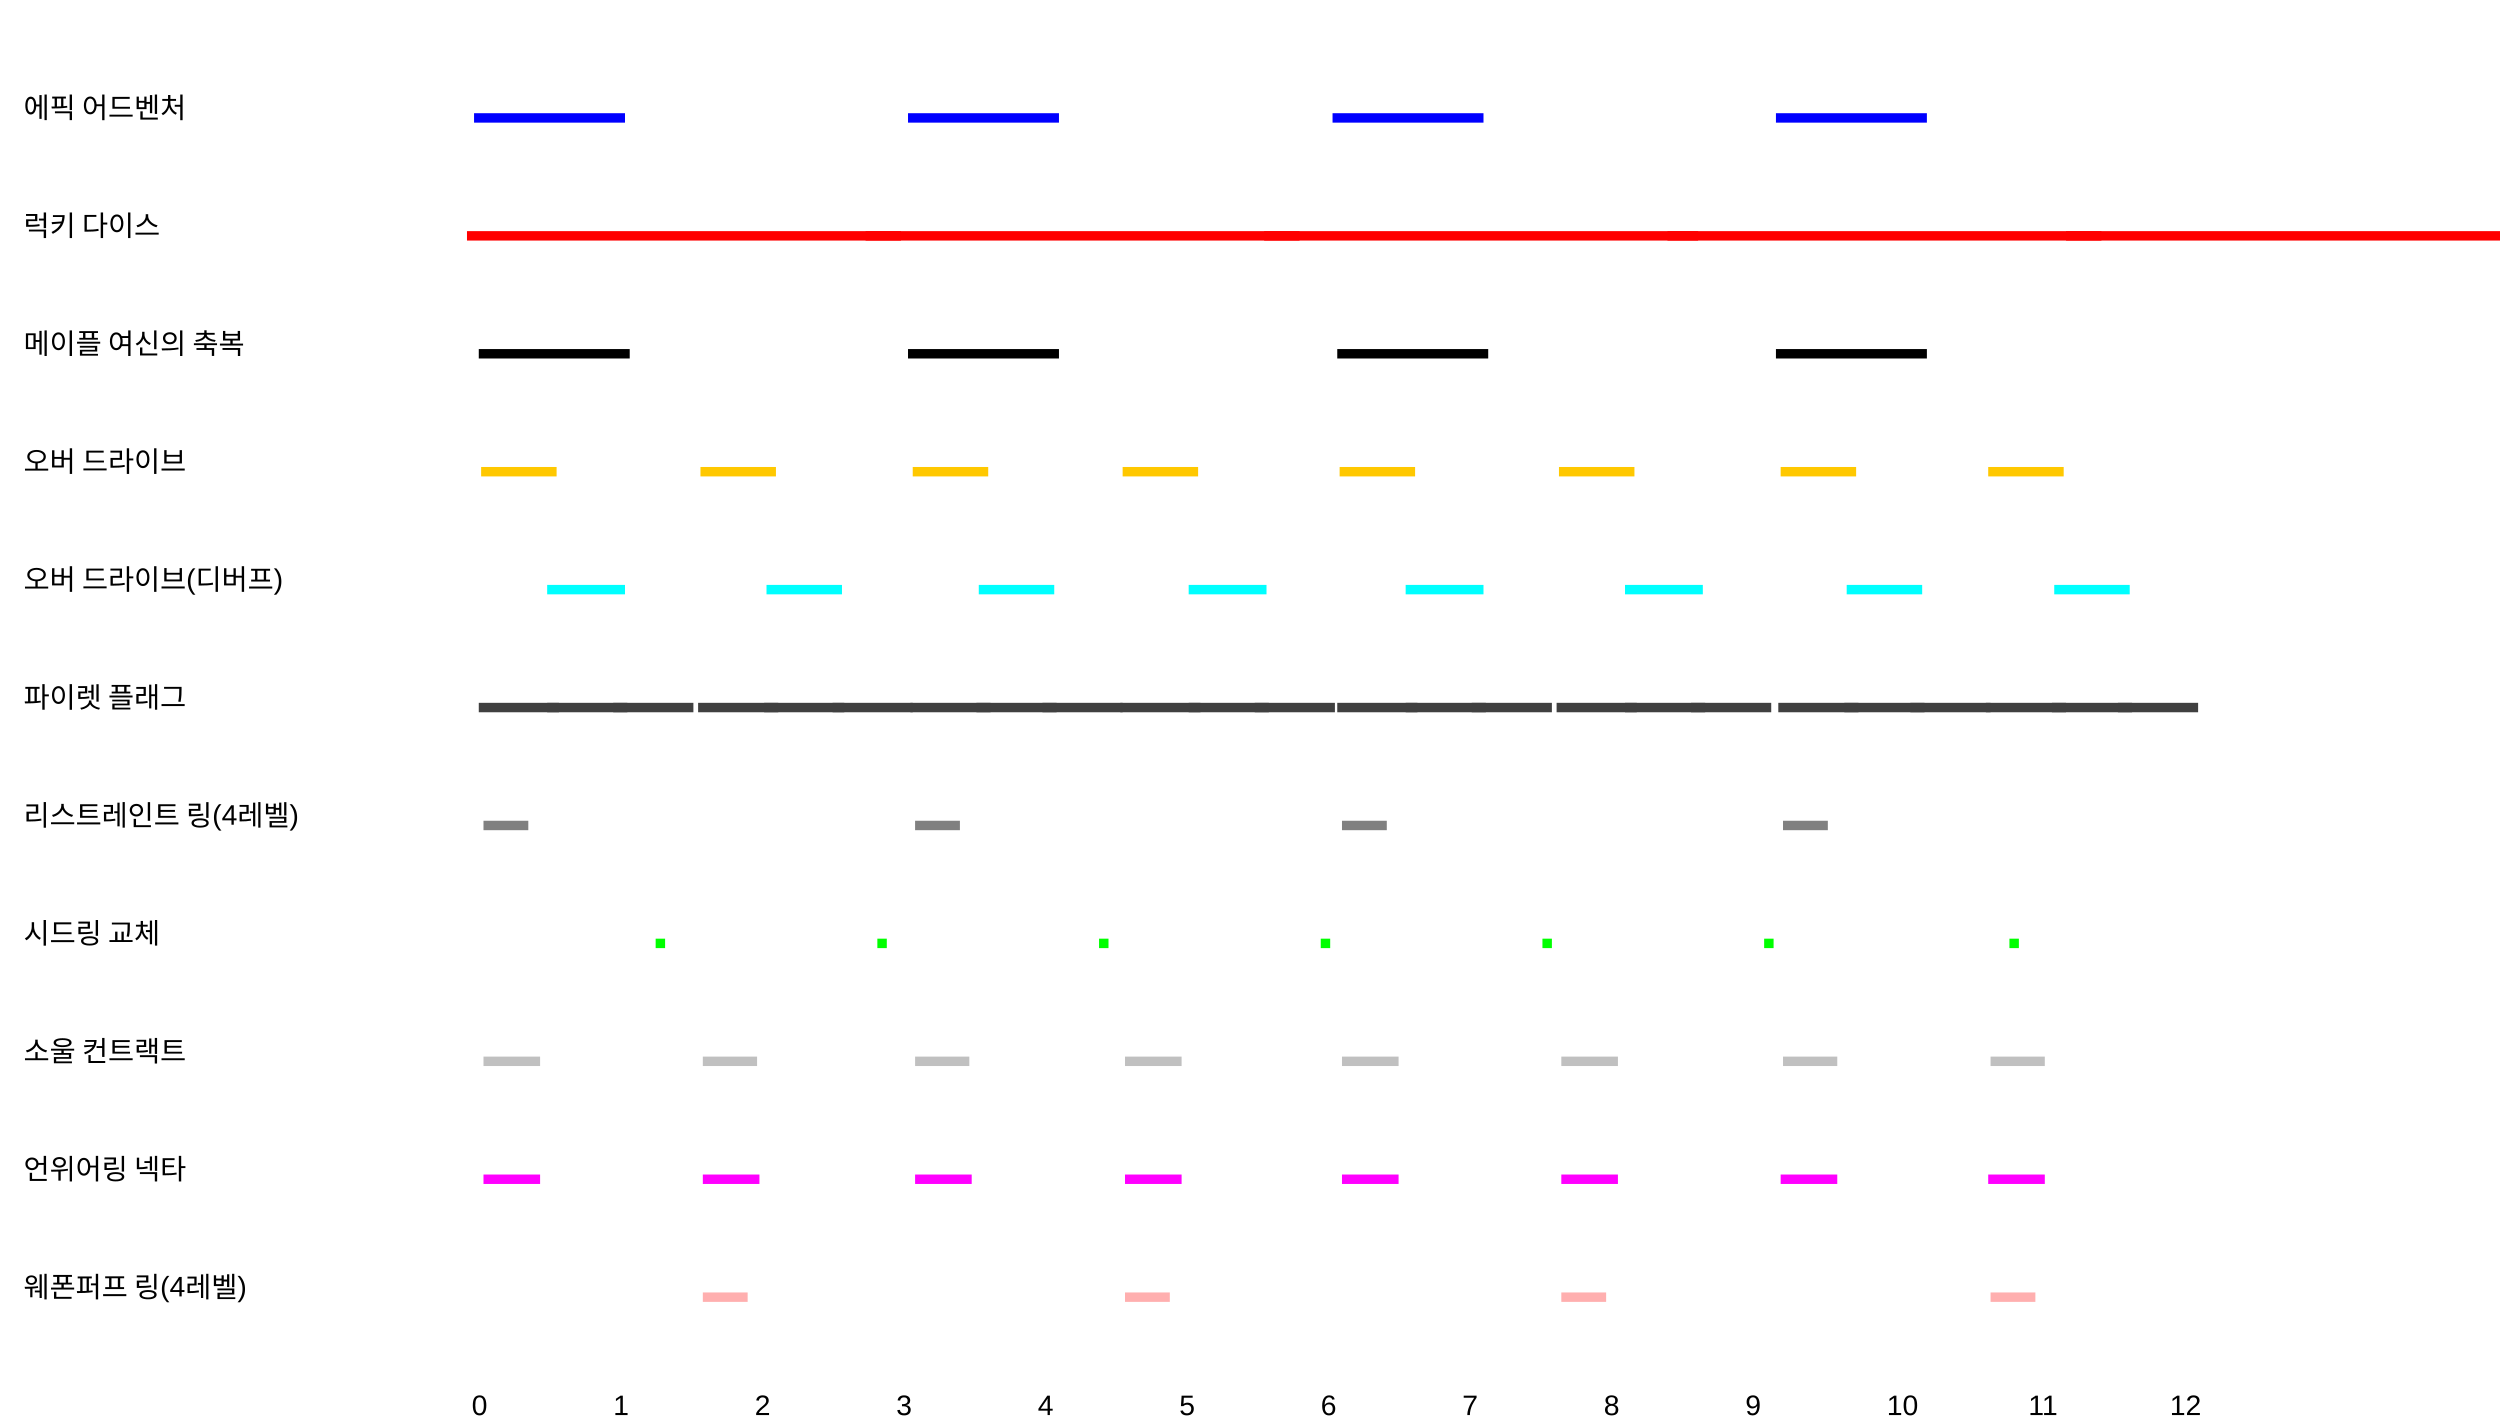
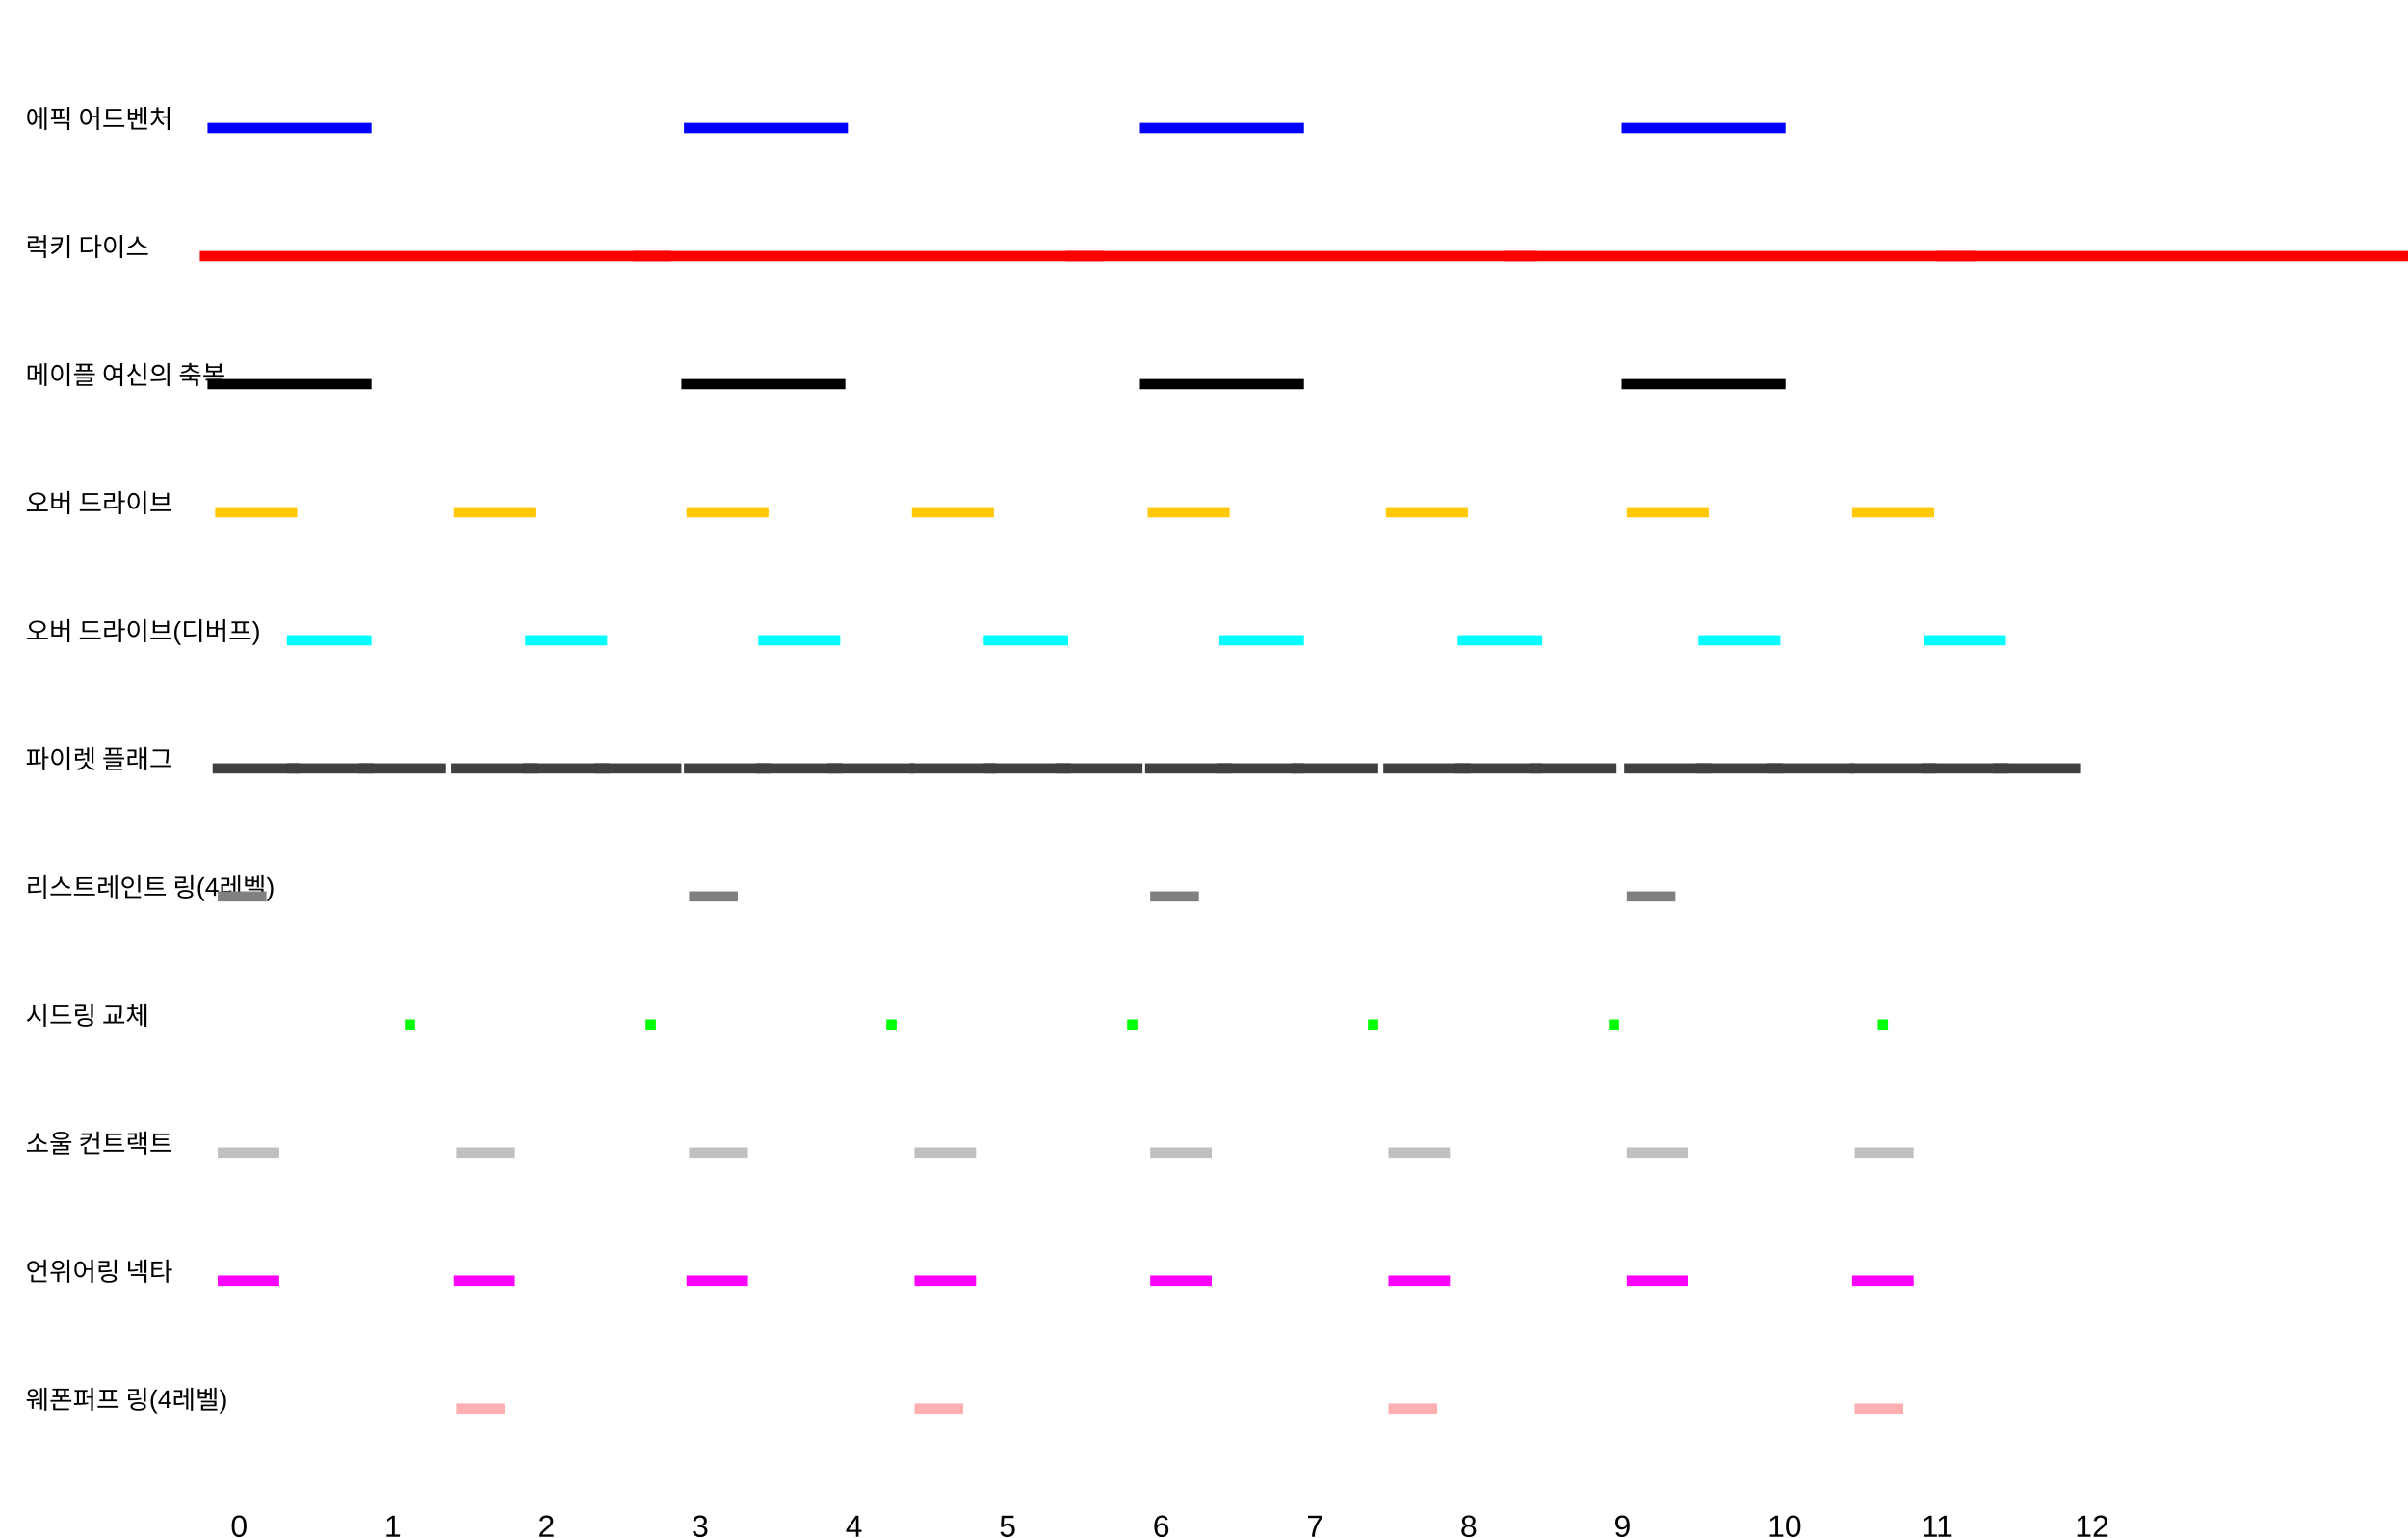
<svg xmlns="http://www.w3.org/2000/svg" style="fill-opacity:1; color-rendering:auto; color-interpolation:auto; text-rendering:auto; stroke:black; stroke-linecap:square; stroke-miterlimit:10; shape-rendering:auto; stroke-opacity:1; fill:black; stroke-dasharray:none; font-weight:normal; stroke-width:1; font-family:'Dialog'; font-style:normal; stroke-linejoin:miter; font-size:12px; stroke-dashoffset:0; image-rendering:auto;">
  <defs id="genericDefs" />
  <g>
-     <g style="font-family:'Arial';">
+     <g style="font-family:'Arial'; font-size:10px;">
      <text x="10" xml:space="preserve" y="50" style="stroke:none;">에픽 어드벤처</text>
-       <line x1="203" x2="263" y1="50" style="fill:none; stroke:blue; stroke-width:4;" y2="50" />
-       <line x1="387" x2="447" y1="50" style="fill:none; stroke:blue; stroke-width:4;" y2="50" />
-       <line x1="567" x2="627" y1="50" style="fill:none; stroke:blue; stroke-width:4;" y2="50" />
-       <line x1="755" x2="815" y1="50" style="fill:none; stroke:blue; stroke-width:4;" y2="50" />
+       <line x1="83" x2="143" y1="50" style="fill:none; stroke:blue; stroke-width:4;" y2="50" />
+       <line x1="269" x2="329" y1="50" style="fill:none; stroke:blue; stroke-width:4;" y2="50" />
+       <line x1="447" x2="507" y1="50" style="fill:none; stroke:blue; stroke-width:4;" y2="50" />
+       <line x1="635" x2="695" y1="50" style="fill:none; stroke:blue; stroke-width:4;" y2="50" />
      <text x="10" xml:space="preserve" y="100" style="stroke-width:4; stroke:none;">럭키 다이스</text>
-       <line x1="200" x2="380" y1="100" style="fill:none; stroke:red; stroke-width:4;" y2="100" />
-       <line x1="369" x2="549" y1="100" style="fill:none; stroke:red; stroke-width:4;" y2="100" />
-       <line x1="538" x2="718" y1="100" style="fill:none; stroke:red; stroke-width:4;" y2="100" />
-       <line x1="709" x2="889" y1="100" style="fill:none; stroke:red; stroke-width:4;" y2="100" />
-       <line x1="878" x2="1058" y1="100" style="fill:none; stroke:red; stroke-width:4;" y2="100" />
+       <line x1="80" x2="260" y1="100" style="fill:none; stroke:red; stroke-width:4;" y2="100" />
+       <line x1="249" x2="429" y1="100" style="fill:none; stroke:red; stroke-width:4;" y2="100" />
+       <line x1="418" x2="598" y1="100" style="fill:none; stroke:red; stroke-width:4;" y2="100" />
+       <line x1="589" x2="769" y1="100" style="fill:none; stroke:red; stroke-width:4;" y2="100" />
+       <line x1="758" x2="938" y1="100" style="fill:none; stroke:red; stroke-width:4;" y2="100" />
      <text x="10" xml:space="preserve" y="150" style="stroke-width:4; stroke:none;">메이플 여신의 축복</text>
-       <line x1="205" x2="265" y1="150" style="fill:none; stroke-width:4;" y2="150" />
-       <line x1="387" x2="447" y1="150" style="fill:none; stroke-width:4;" y2="150" />
-       <line x1="569" x2="629" y1="150" style="fill:none; stroke-width:4;" y2="150" />
-       <line x1="755" x2="815" y1="150" style="fill:none; stroke-width:4;" y2="150" />
+       <line x1="83" x2="143" y1="150" style="fill:none; stroke-width:4;" y2="150" />
+       <line x1="268" x2="328" y1="150" style="fill:none; stroke-width:4;" y2="150" />
+       <line x1="447" x2="507" y1="150" style="fill:none; stroke-width:4;" y2="150" />
+       <line x1="635" x2="695" y1="150" style="fill:none; stroke-width:4;" y2="150" />
      <text x="10" xml:space="preserve" y="200" style="stroke-width:4; stroke:none;">오버 드라이브</text>
-       <line x1="206" x2="234" y1="200" style="fill:none; stroke:rgb(255,200,0); stroke-width:4;" y2="200" />
-       <line x1="299" x2="327" y1="200" style="fill:none; stroke:rgb(255,200,0); stroke-width:4;" y2="200" />
-       <line x1="389" x2="417" y1="200" style="fill:none; stroke:rgb(255,200,0); stroke-width:4;" y2="200" />
-       <line x1="478" x2="506" y1="200" style="fill:none; stroke:rgb(255,200,0); stroke-width:4;" y2="200" />
-       <line x1="570" x2="598" y1="200" style="fill:none; stroke:rgb(255,200,0); stroke-width:4;" y2="200" />
-       <line x1="663" x2="691" y1="200" style="fill:none; stroke:rgb(255,200,0); stroke-width:4;" y2="200" />
-       <line x1="757" x2="785" y1="200" style="fill:none; stroke:rgb(255,200,0); stroke-width:4;" y2="200" />
-       <line x1="845" x2="873" y1="200" style="fill:none; stroke:rgb(255,200,0); stroke-width:4;" y2="200" />
+       <line x1="86" x2="114" y1="200" style="fill:none; stroke:rgb(255,200,0); stroke-width:4;" y2="200" />
+       <line x1="179" x2="207" y1="200" style="fill:none; stroke:rgb(255,200,0); stroke-width:4;" y2="200" />
+       <line x1="270" x2="298" y1="200" style="fill:none; stroke:rgb(255,200,0); stroke-width:4;" y2="200" />
+       <line x1="358" x2="386" y1="200" style="fill:none; stroke:rgb(255,200,0); stroke-width:4;" y2="200" />
+       <line x1="450" x2="478" y1="200" style="fill:none; stroke:rgb(255,200,0); stroke-width:4;" y2="200" />
+       <line x1="543" x2="571" y1="200" style="fill:none; stroke:rgb(255,200,0); stroke-width:4;" y2="200" />
+       <line x1="637" x2="665" y1="200" style="fill:none; stroke:rgb(255,200,0); stroke-width:4;" y2="200" />
+       <line x1="725" x2="753" y1="200" style="fill:none; stroke:rgb(255,200,0); stroke-width:4;" y2="200" />
      <text x="10" xml:space="preserve" y="250" style="stroke-width:4; stroke:none;">오버 드라이브(디버프)</text>
-       <line x1="234" x2="263" y1="250" style="fill:none; stroke:aqua; stroke-width:4;" y2="250" />
-       <line x1="327" x2="355" y1="250" style="fill:none; stroke:aqua; stroke-width:4;" y2="250" />
-       <line x1="417" x2="445" y1="250" style="fill:none; stroke:aqua; stroke-width:4;" y2="250" />
-       <line x1="506" x2="535" y1="250" style="fill:none; stroke:aqua; stroke-width:4;" y2="250" />
-       <line x1="598" x2="627" y1="250" style="fill:none; stroke:aqua; stroke-width:4;" y2="250" />
-       <line x1="691" x2="720" y1="250" style="fill:none; stroke:aqua; stroke-width:4;" y2="250" />
-       <line x1="785" x2="813" y1="250" style="fill:none; stroke:aqua; stroke-width:4;" y2="250" />
-       <line x1="873" x2="901" y1="250" style="fill:none; stroke:aqua; stroke-width:4;" y2="250" />
+       <line x1="114" x2="143" y1="250" style="fill:none; stroke:aqua; stroke-width:4;" y2="250" />
+       <line x1="207" x2="235" y1="250" style="fill:none; stroke:aqua; stroke-width:4;" y2="250" />
+       <line x1="298" x2="326" y1="250" style="fill:none; stroke:aqua; stroke-width:4;" y2="250" />
+       <line x1="386" x2="415" y1="250" style="fill:none; stroke:aqua; stroke-width:4;" y2="250" />
+       <line x1="478" x2="507" y1="250" style="fill:none; stroke:aqua; stroke-width:4;" y2="250" />
+       <line x1="571" x2="600" y1="250" style="fill:none; stroke:aqua; stroke-width:4;" y2="250" />
+       <line x1="665" x2="693" y1="250" style="fill:none; stroke:aqua; stroke-width:4;" y2="250" />
+       <line x1="753" x2="781" y1="250" style="fill:none; stroke:aqua; stroke-width:4;" y2="250" />
      <text x="10" xml:space="preserve" y="300" style="stroke-width:4; stroke:none;">파이렛 플래그</text>
-       <line x1="205" x2="235" y1="300" style="fill:none; stroke:rgb(64,64,64); stroke-width:4;" y2="300" />
+       <line x1="85" x2="115" y1="300" style="fill:none; stroke:rgb(64,64,64); stroke-width:4;" y2="300" />
+       <line x1="114" x2="144" y1="300" style="fill:none; stroke:rgb(64,64,64); stroke-width:4;" y2="300" />
+       <line x1="142" x2="172" y1="300" style="fill:none; stroke:rgb(64,64,64); stroke-width:4;" y2="300" />
+       <line x1="178" x2="208" y1="300" style="fill:none; stroke:rgb(64,64,64); stroke-width:4;" y2="300" />
+       <line x1="206" x2="236" y1="300" style="fill:none; stroke:rgb(64,64,64); stroke-width:4;" y2="300" />
      <line x1="234" x2="264" y1="300" style="fill:none; stroke:rgb(64,64,64); stroke-width:4;" y2="300" />
-       <line x1="262" x2="292" y1="300" style="fill:none; stroke:rgb(64,64,64); stroke-width:4;" y2="300" />
-       <line x1="298" x2="328" y1="300" style="fill:none; stroke:rgb(64,64,64); stroke-width:4;" y2="300" />
-       <line x1="326" x2="356" y1="300" style="fill:none; stroke:rgb(64,64,64); stroke-width:4;" y2="300" />
-       <line x1="355" x2="385" y1="300" style="fill:none; stroke:rgb(64,64,64); stroke-width:4;" y2="300" />
-       <line x1="388" x2="418" y1="300" style="fill:none; stroke:rgb(64,64,64); stroke-width:4;" y2="300" />
-       <line x1="416" x2="446" y1="300" style="fill:none; stroke:rgb(64,64,64); stroke-width:4;" y2="300" />
-       <line x1="444" x2="474" y1="300" style="fill:none; stroke:rgb(64,64,64); stroke-width:4;" y2="300" />
+       <line x1="269" x2="299" y1="300" style="fill:none; stroke:rgb(64,64,64); stroke-width:4;" y2="300" />
+       <line x1="297" x2="327" y1="300" style="fill:none; stroke:rgb(64,64,64); stroke-width:4;" y2="300" />
+       <line x1="325" x2="355" y1="300" style="fill:none; stroke:rgb(64,64,64); stroke-width:4;" y2="300" />
+       <line x1="357" x2="387" y1="300" style="fill:none; stroke:rgb(64,64,64); stroke-width:4;" y2="300" />
+       <line x1="386" x2="416" y1="300" style="fill:none; stroke:rgb(64,64,64); stroke-width:4;" y2="300" />
+       <line x1="414" x2="444" y1="300" style="fill:none; stroke:rgb(64,64,64); stroke-width:4;" y2="300" />
+       <line x1="449" x2="479" y1="300" style="fill:none; stroke:rgb(64,64,64); stroke-width:4;" y2="300" />
      <line x1="477" x2="507" y1="300" style="fill:none; stroke:rgb(64,64,64); stroke-width:4;" y2="300" />
      <line x1="506" x2="536" y1="300" style="fill:none; stroke:rgb(64,64,64); stroke-width:4;" y2="300" />
-       <line x1="534" x2="564" y1="300" style="fill:none; stroke:rgb(64,64,64); stroke-width:4;" y2="300" />
-       <line x1="569" x2="599" y1="300" style="fill:none; stroke:rgb(64,64,64); stroke-width:4;" y2="300" />
-       <line x1="598" x2="628" y1="300" style="fill:none; stroke:rgb(64,64,64); stroke-width:4;" y2="300" />
-       <line x1="626" x2="656" y1="300" style="fill:none; stroke:rgb(64,64,64); stroke-width:4;" y2="300" />
-       <line x1="662" x2="692" y1="300" style="fill:none; stroke:rgb(64,64,64); stroke-width:4;" y2="300" />
-       <line x1="691" x2="721" y1="300" style="fill:none; stroke:rgb(64,64,64); stroke-width:4;" y2="300" />
-       <line x1="719" x2="749" y1="300" style="fill:none; stroke:rgb(64,64,64); stroke-width:4;" y2="300" />
-       <line x1="756" x2="786" y1="300" style="fill:none; stroke:rgb(64,64,64); stroke-width:4;" y2="300" />
-       <line x1="784" x2="814" y1="300" style="fill:none; stroke:rgb(64,64,64); stroke-width:4;" y2="300" />
-       <line x1="812" x2="842" y1="300" style="fill:none; stroke:rgb(64,64,64); stroke-width:4;" y2="300" />
-       <line x1="844" x2="874" y1="300" style="fill:none; stroke:rgb(64,64,64); stroke-width:4;" y2="300" />
-       <line x1="872" x2="902" y1="300" style="fill:none; stroke:rgb(64,64,64); stroke-width:4;" y2="300" />
-       <line x1="900" x2="930" y1="300" style="fill:none; stroke:rgb(64,64,64); stroke-width:4;" y2="300" />
+       <line x1="542" x2="572" y1="300" style="fill:none; stroke:rgb(64,64,64); stroke-width:4;" y2="300" />
+       <line x1="570" x2="600" y1="300" style="fill:none; stroke:rgb(64,64,64); stroke-width:4;" y2="300" />
+       <line x1="599" x2="629" y1="300" style="fill:none; stroke:rgb(64,64,64); stroke-width:4;" y2="300" />
+       <line x1="636" x2="666" y1="300" style="fill:none; stroke:rgb(64,64,64); stroke-width:4;" y2="300" />
+       <line x1="664" x2="694" y1="300" style="fill:none; stroke:rgb(64,64,64); stroke-width:4;" y2="300" />
+       <line x1="692" x2="722" y1="300" style="fill:none; stroke:rgb(64,64,64); stroke-width:4;" y2="300" />
+       <line x1="724" x2="754" y1="300" style="fill:none; stroke:rgb(64,64,64); stroke-width:4;" y2="300" />
+       <line x1="752" x2="782" y1="300" style="fill:none; stroke:rgb(64,64,64); stroke-width:4;" y2="300" />
+       <line x1="780" x2="810" y1="300" style="fill:none; stroke:rgb(64,64,64); stroke-width:4;" y2="300" />
      <text x="10" xml:space="preserve" y="350" style="stroke-width:4; stroke:none;">리스트레인트 링(4레벨)</text>
-       <line x1="207" x2="222" y1="350" style="fill:none; stroke:gray; stroke-width:4;" y2="350" />
-       <line x1="390" x2="405" y1="350" style="fill:none; stroke:gray; stroke-width:4;" y2="350" />
-       <line x1="571" x2="586" y1="350" style="fill:none; stroke:gray; stroke-width:4;" y2="350" />
-       <line x1="758" x2="773" y1="350" style="fill:none; stroke:gray; stroke-width:4;" y2="350" />
+       <line x1="87" x2="102" y1="350" style="fill:none; stroke:gray; stroke-width:4;" y2="350" />
+       <line x1="271" x2="286" y1="350" style="fill:none; stroke:gray; stroke-width:4;" y2="350" />
+       <line x1="451" x2="466" y1="350" style="fill:none; stroke:gray; stroke-width:4;" y2="350" />
+       <line x1="637" x2="652" y1="350" style="fill:none; stroke:gray; stroke-width:4;" y2="350" />
      <text x="10" xml:space="preserve" y="400" style="stroke-width:4; stroke:none;">시드링 교체</text>
-       <line x1="280" x2="280" y1="400" style="fill:none; stroke:lime; stroke-width:4;" y2="400" />
-       <line x1="374" x2="374" y1="400" style="fill:none; stroke:lime; stroke-width:4;" y2="400" />
-       <line x1="468" x2="468" y1="400" style="fill:none; stroke:lime; stroke-width:4;" y2="400" />
-       <line x1="562" x2="562" y1="400" style="fill:none; stroke:lime; stroke-width:4;" y2="400" />
-       <line x1="656" x2="656" y1="400" style="fill:none; stroke:lime; stroke-width:4;" y2="400" />
-       <line x1="750" x2="750" y1="400" style="fill:none; stroke:lime; stroke-width:4;" y2="400" />
-       <line x1="854" x2="854" y1="400" style="fill:none; stroke:lime; stroke-width:4;" y2="400" />
+       <line x1="160" x2="160" y1="400" style="fill:none; stroke:lime; stroke-width:4;" y2="400" />
+       <line x1="254" x2="254" y1="400" style="fill:none; stroke:lime; stroke-width:4;" y2="400" />
+       <line x1="348" x2="348" y1="400" style="fill:none; stroke:lime; stroke-width:4;" y2="400" />
+       <line x1="442" x2="442" y1="400" style="fill:none; stroke:lime; stroke-width:4;" y2="400" />
+       <line x1="536" x2="536" y1="400" style="fill:none; stroke:lime; stroke-width:4;" y2="400" />
+       <line x1="630" x2="630" y1="400" style="fill:none; stroke:lime; stroke-width:4;" y2="400" />
+       <line x1="735" x2="735" y1="400" style="fill:none; stroke:lime; stroke-width:4;" y2="400" />
      <text x="10" xml:space="preserve" y="450" style="stroke-width:4; stroke:none;">소울 컨트랙트</text>
-       <line x1="207" x2="227" y1="450" style="fill:none; stroke:silver; stroke-width:4;" y2="450" />
-       <line x1="300" x2="319" y1="450" style="fill:none; stroke:silver; stroke-width:4;" y2="450" />
-       <line x1="390" x2="409" y1="450" style="fill:none; stroke:silver; stroke-width:4;" y2="450" />
-       <line x1="479" x2="499" y1="450" style="fill:none; stroke:silver; stroke-width:4;" y2="450" />
-       <line x1="571" x2="591" y1="450" style="fill:none; stroke:silver; stroke-width:4;" y2="450" />
-       <line x1="664" x2="684" y1="450" style="fill:none; stroke:silver; stroke-width:4;" y2="450" />
-       <line x1="758" x2="777" y1="450" style="fill:none; stroke:silver; stroke-width:4;" y2="450" />
-       <line x1="846" x2="865" y1="450" style="fill:none; stroke:silver; stroke-width:4;" y2="450" />
+       <line x1="87" x2="107" y1="450" style="fill:none; stroke:silver; stroke-width:4;" y2="450" />
+       <line x1="180" x2="199" y1="450" style="fill:none; stroke:silver; stroke-width:4;" y2="450" />
+       <line x1="271" x2="290" y1="450" style="fill:none; stroke:silver; stroke-width:4;" y2="450" />
+       <line x1="359" x2="379" y1="450" style="fill:none; stroke:silver; stroke-width:4;" y2="450" />
+       <line x1="451" x2="471" y1="450" style="fill:none; stroke:silver; stroke-width:4;" y2="450" />
+       <line x1="544" x2="564" y1="450" style="fill:none; stroke:silver; stroke-width:4;" y2="450" />
+       <line x1="637" x2="657" y1="450" style="fill:none; stroke:silver; stroke-width:4;" y2="450" />
+       <line x1="726" x2="745" y1="450" style="fill:none; stroke:silver; stroke-width:4;" y2="450" />
      <text x="10" xml:space="preserve" y="500" style="stroke-width:4; stroke:none;">언위어링 넥타</text>
-       <line x1="207" x2="227" y1="500" style="fill:none; stroke:fuchsia; stroke-width:4;" y2="500" />
-       <line x1="300" x2="320" y1="500" style="fill:none; stroke:fuchsia; stroke-width:4;" y2="500" />
-       <line x1="390" x2="410" y1="500" style="fill:none; stroke:fuchsia; stroke-width:4;" y2="500" />
-       <line x1="479" x2="499" y1="500" style="fill:none; stroke:fuchsia; stroke-width:4;" y2="500" />
-       <line x1="571" x2="591" y1="500" style="fill:none; stroke:fuchsia; stroke-width:4;" y2="500" />
-       <line x1="664" x2="684" y1="500" style="fill:none; stroke:fuchsia; stroke-width:4;" y2="500" />
-       <line x1="757" x2="777" y1="500" style="fill:none; stroke:fuchsia; stroke-width:4;" y2="500" />
-       <line x1="845" x2="865" y1="500" style="fill:none; stroke:fuchsia; stroke-width:4;" y2="500" />
+       <line x1="87" x2="107" y1="500" style="fill:none; stroke:fuchsia; stroke-width:4;" y2="500" />
+       <line x1="179" x2="199" y1="500" style="fill:none; stroke:fuchsia; stroke-width:4;" y2="500" />
+       <line x1="270" x2="290" y1="500" style="fill:none; stroke:fuchsia; stroke-width:4;" y2="500" />
+       <line x1="359" x2="379" y1="500" style="fill:none; stroke:fuchsia; stroke-width:4;" y2="500" />
+       <line x1="451" x2="471" y1="500" style="fill:none; stroke:fuchsia; stroke-width:4;" y2="500" />
+       <line x1="544" x2="564" y1="500" style="fill:none; stroke:fuchsia; stroke-width:4;" y2="500" />
+       <line x1="637" x2="657" y1="500" style="fill:none; stroke:fuchsia; stroke-width:4;" y2="500" />
+       <line x1="725" x2="745" y1="500" style="fill:none; stroke:fuchsia; stroke-width:4;" y2="500" />
      <text x="10" xml:space="preserve" y="550" style="stroke-width:4; stroke:none;">웨폰퍼프 링(4레벨)</text>
-       <line x1="300" x2="315" y1="550" style="fill:none; stroke:rgb(255,175,175); stroke-width:4;" y2="550" />
-       <line x1="479" x2="494" y1="550" style="fill:none; stroke:rgb(255,175,175); stroke-width:4;" y2="550" />
-       <line x1="664" x2="679" y1="550" style="fill:none; stroke:rgb(255,175,175); stroke-width:4;" y2="550" />
-       <line x1="846" x2="861" y1="550" style="fill:none; stroke:rgb(255,175,175); stroke-width:4;" y2="550" />
-       <text x="200" xml:space="preserve" y="600" style="stroke-width:4; stroke:none;">0</text>
-       <text x="260" xml:space="preserve" y="600" style="stroke-width:4; stroke:none;">1</text>
-       <text x="320" xml:space="preserve" y="600" style="stroke-width:4; stroke:none;">2</text>
-       <text x="380" xml:space="preserve" y="600" style="stroke-width:4; stroke:none;">3</text>
-       <text x="440" xml:space="preserve" y="600" style="stroke-width:4; stroke:none;">4</text>
-       <text x="500" xml:space="preserve" y="600" style="stroke-width:4; stroke:none;">5</text>
-       <text x="560" xml:space="preserve" y="600" style="stroke-width:4; stroke:none;">6</text>
-       <text x="620" xml:space="preserve" y="600" style="stroke-width:4; stroke:none;">7</text>
-       <text x="680" xml:space="preserve" y="600" style="stroke-width:4; stroke:none;">8</text>
-       <text x="740" xml:space="preserve" y="600" style="stroke-width:4; stroke:none;">9</text>
-       <text x="800" xml:space="preserve" y="600" style="stroke-width:4; stroke:none;">10</text>
-       <text x="860" xml:space="preserve" y="600" style="stroke-width:4; stroke:none;">11</text>
-       <text x="920" xml:space="preserve" y="600" style="stroke-width:4; stroke:none;">12</text>
+       <line x1="180" x2="195" y1="550" style="fill:none; stroke:rgb(255,175,175); stroke-width:4;" y2="550" />
+       <line x1="359" x2="374" y1="550" style="fill:none; stroke:rgb(255,175,175); stroke-width:4;" y2="550" />
+       <line x1="544" x2="559" y1="550" style="fill:none; stroke:rgb(255,175,175); stroke-width:4;" y2="550" />
+       <line x1="726" x2="741" y1="550" style="fill:none; stroke:rgb(255,175,175); stroke-width:4;" y2="550" />
+       <text x="90" y="600" style="stroke-width:4; font-size:12px; stroke:none;" xml:space="preserve">0</text>
+       <text x="150" y="600" style="stroke-width:4; font-size:12px; stroke:none;" xml:space="preserve">1</text>
+       <text x="210" y="600" style="stroke-width:4; font-size:12px; stroke:none;" xml:space="preserve">2</text>
+       <text x="270" y="600" style="stroke-width:4; font-size:12px; stroke:none;" xml:space="preserve">3</text>
+       <text x="330" y="600" style="stroke-width:4; font-size:12px; stroke:none;" xml:space="preserve">4</text>
+       <text x="390" y="600" style="stroke-width:4; font-size:12px; stroke:none;" xml:space="preserve">5</text>
+       <text x="450" y="600" style="stroke-width:4; font-size:12px; stroke:none;" xml:space="preserve">6</text>
+       <text x="510" y="600" style="stroke-width:4; font-size:12px; stroke:none;" xml:space="preserve">7</text>
+       <text x="570" y="600" style="stroke-width:4; font-size:12px; stroke:none;" xml:space="preserve">8</text>
+       <text x="630" y="600" style="stroke-width:4; font-size:12px; stroke:none;" xml:space="preserve">9</text>
+       <text x="690" y="600" style="stroke-width:4; font-size:12px; stroke:none;" xml:space="preserve">10</text>
+       <text x="750" y="600" style="stroke-width:4; font-size:12px; stroke:none;" xml:space="preserve">11</text>
+       <text x="810" y="600" style="stroke-width:4; font-size:12px; stroke:none;" xml:space="preserve">12</text>
    </g>
  </g>
</svg>
